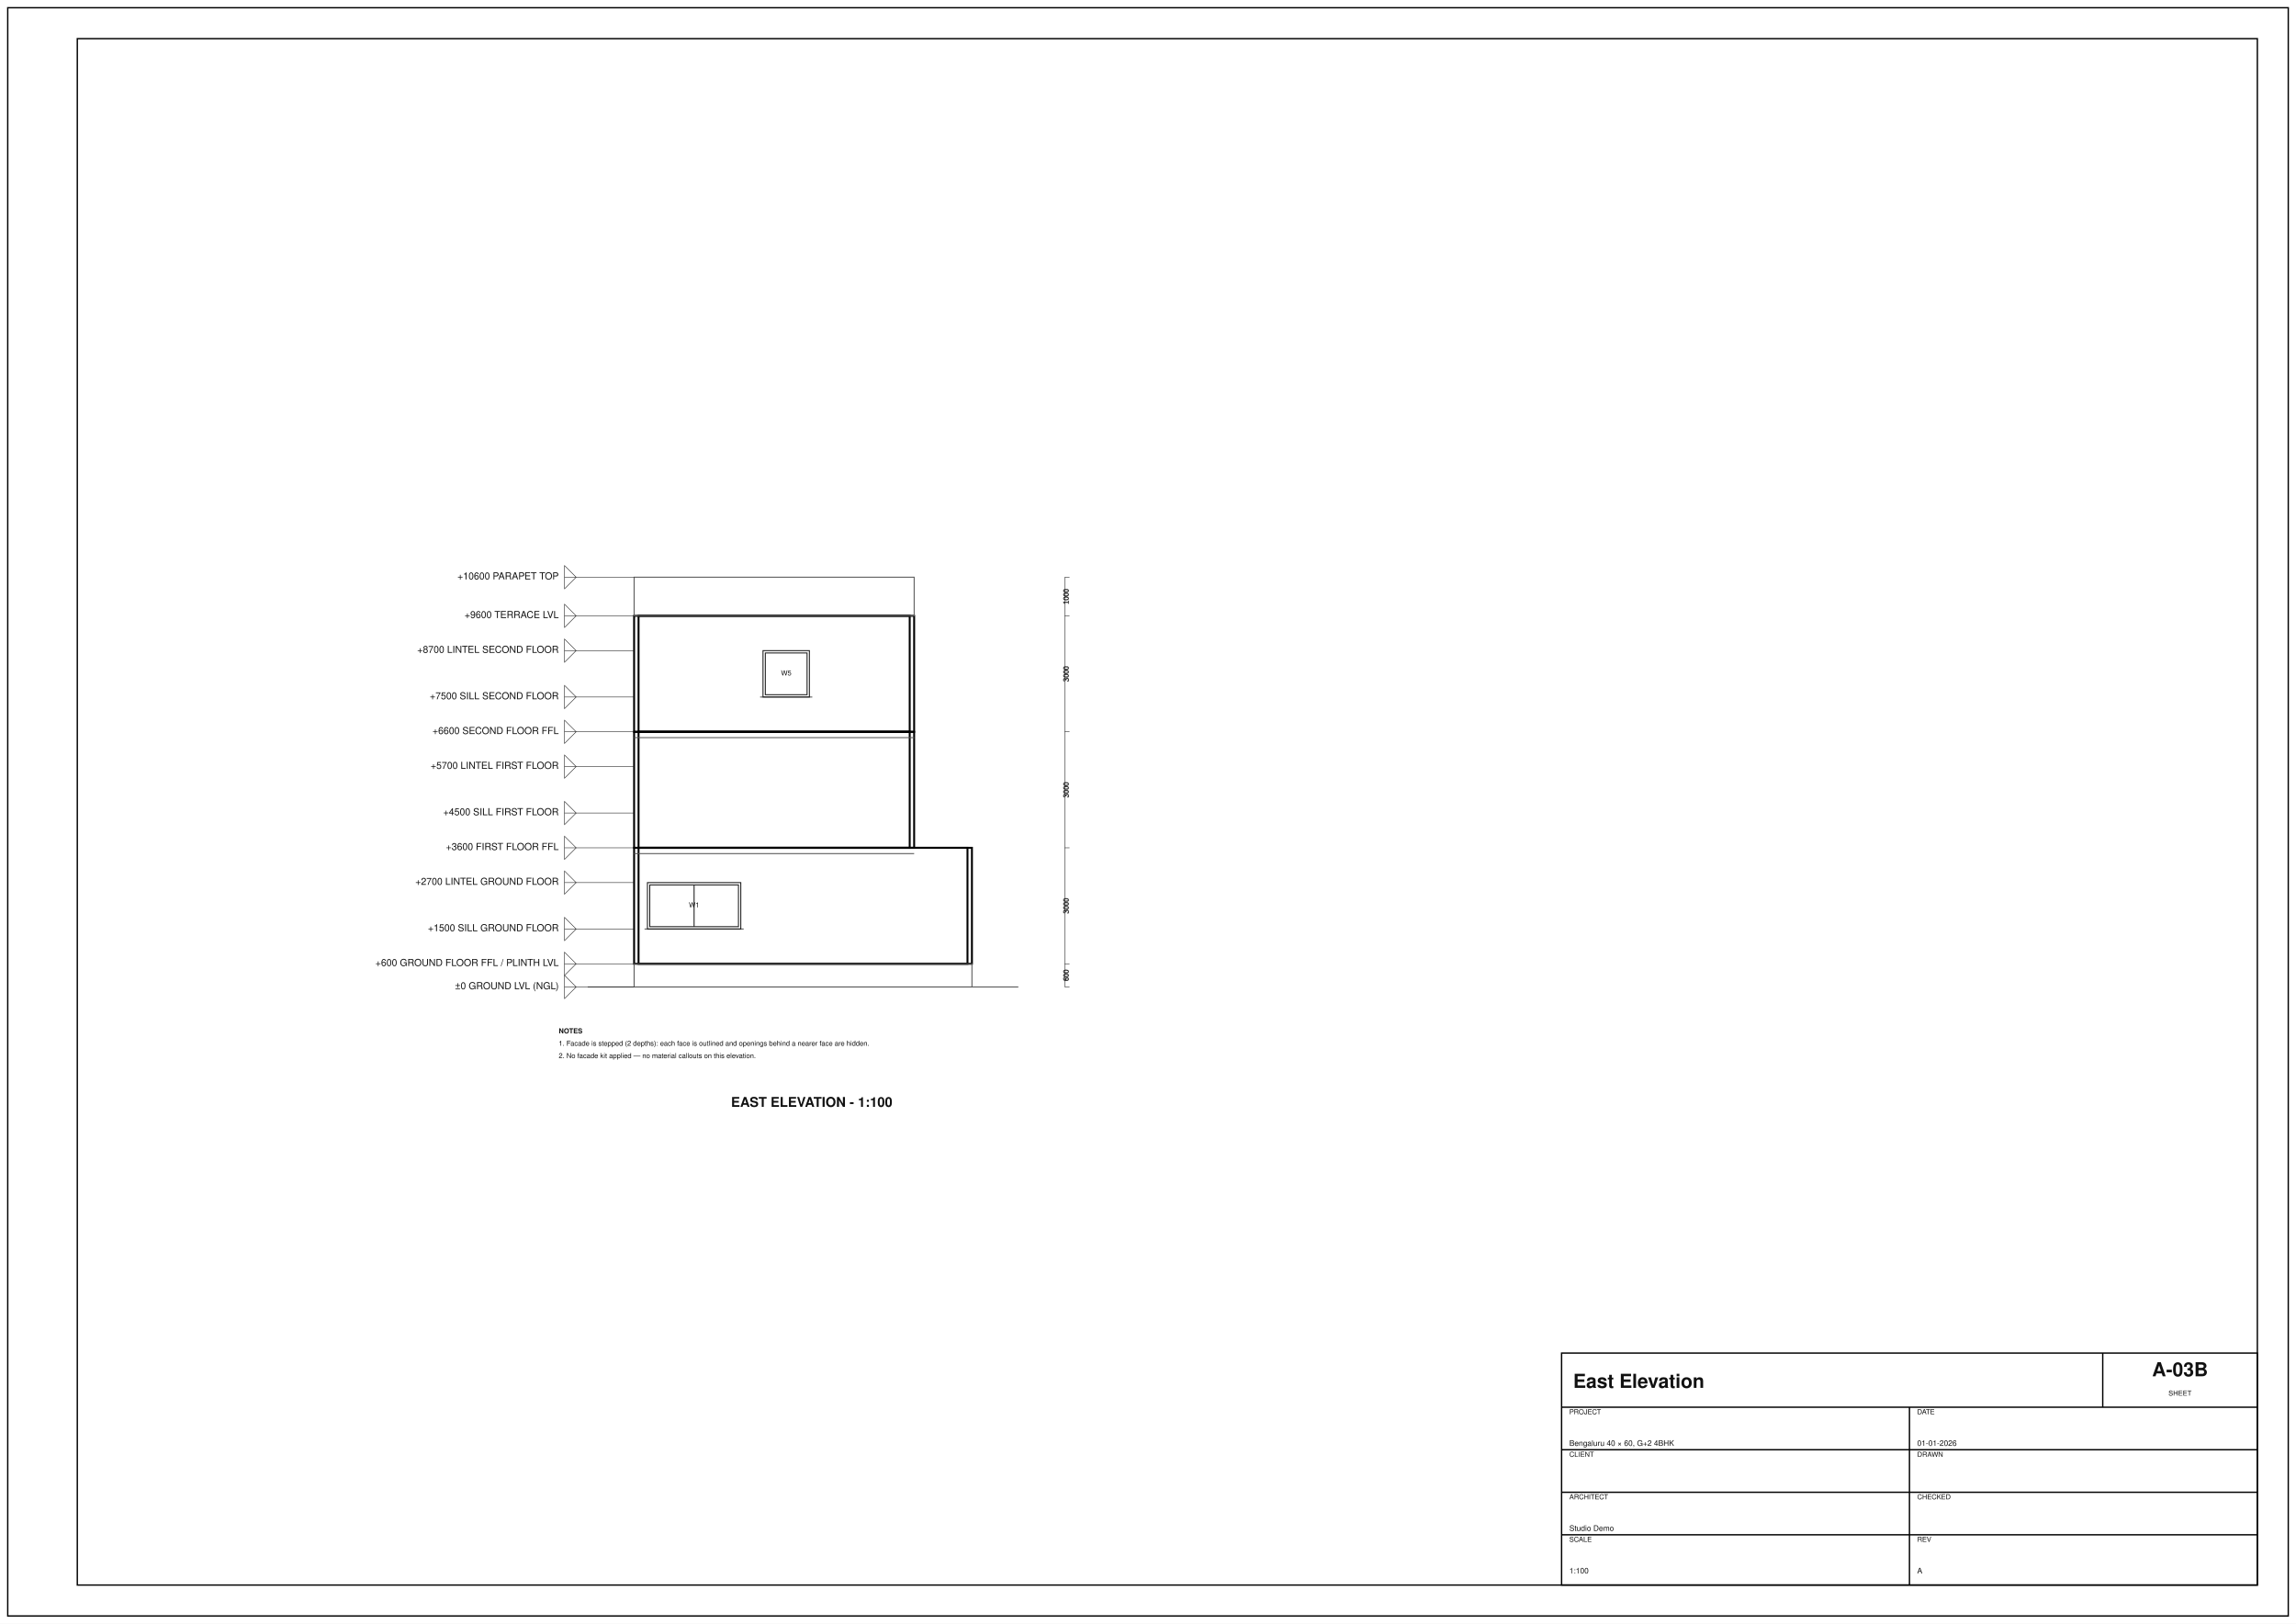
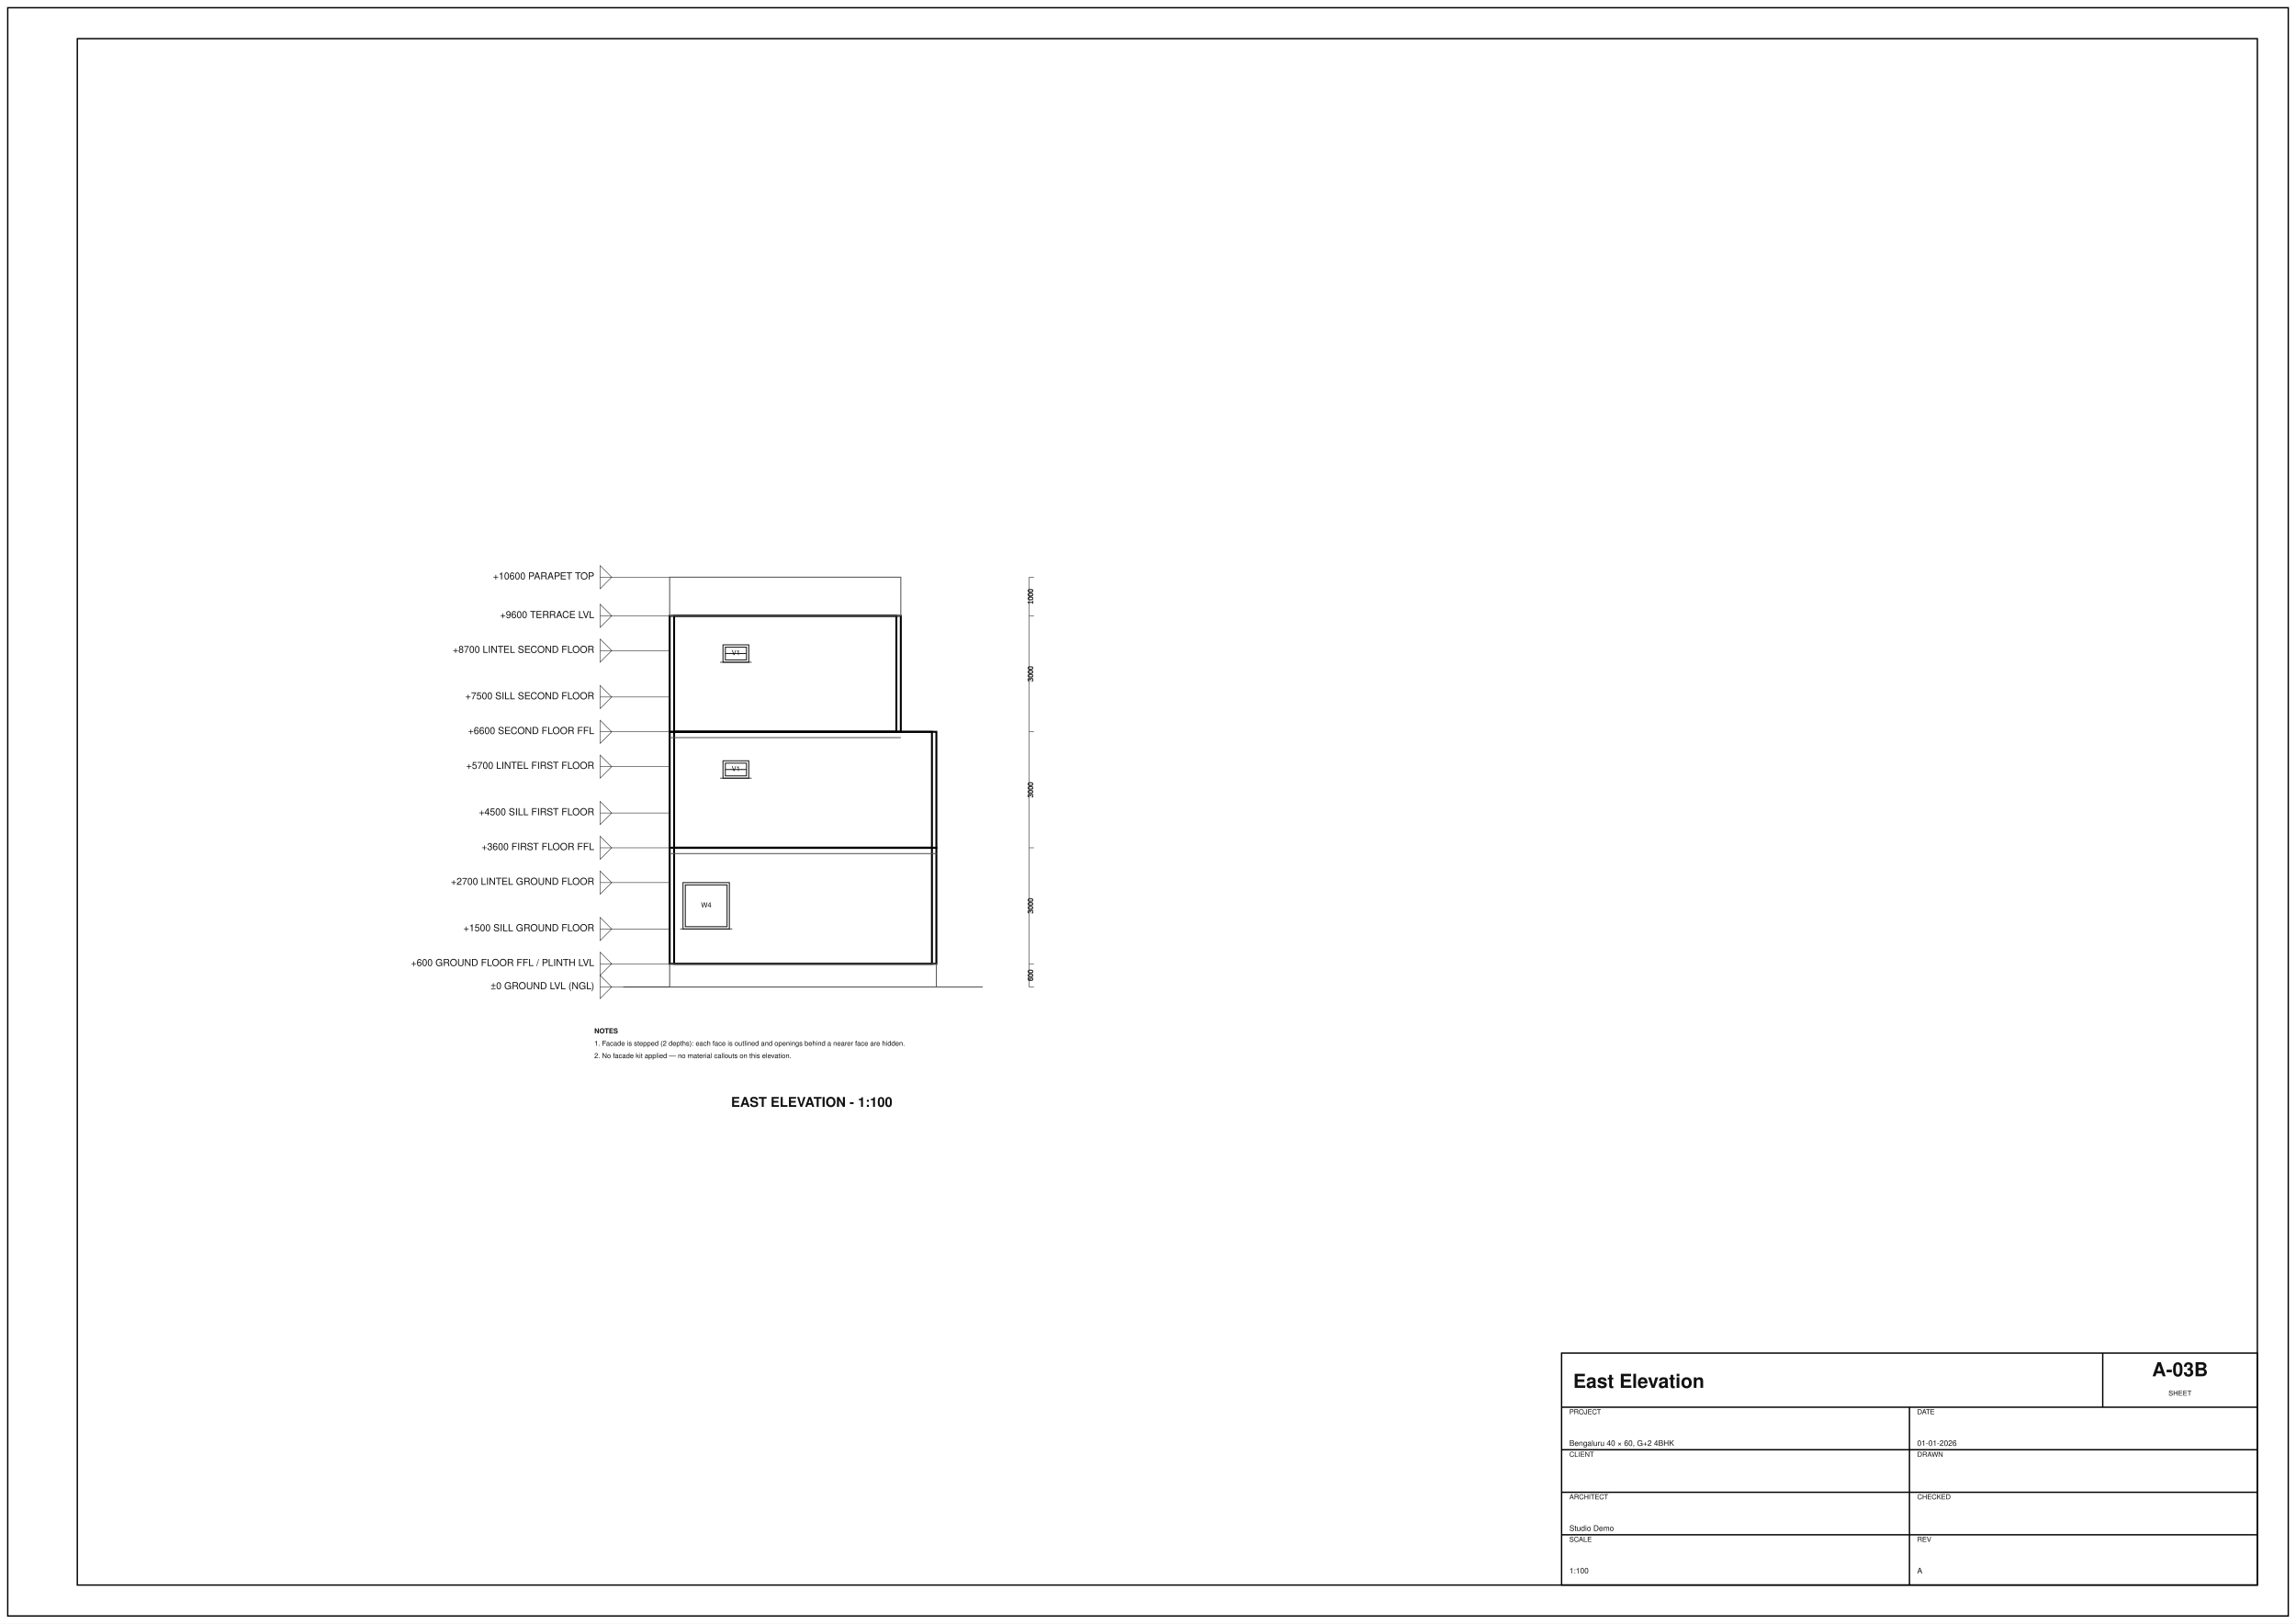
<svg xmlns="http://www.w3.org/2000/svg" width="594mm" height="420mm" viewBox="0 0 594 420" version="1.1">
  <rect x="0" y="0" width="594" height="420" fill="#ffffff" stroke="none" />
  <g id="g-frame">
    <g class="layer" data-layer="A-TEXT" stroke="#111111" stroke-width="0.180" fill="none" stroke-linecap="butt" stroke-linejoin="miter">
      <g font-family="Helvetica, Arial, sans-serif" fill="#111111" stroke="none">
        <text x="407.000" y="359.000" font-size="5.000" text-anchor="start" dominant-baseline="alphabetic" font-weight="600">East Elevation</text>
        <text x="564.000" y="356.000" font-size="5.000" text-anchor="middle" dominant-baseline="alphabetic" font-weight="600">A-03B</text>
        <text x="564.000" y="361.000" font-size="1.800" text-anchor="middle" dominant-baseline="alphabetic">SHEET</text>
        <text x="406.000" y="365.000" font-size="1.800" text-anchor="start" dominant-baseline="hanging">PROJECT</text>
        <text x="406.000" y="374.000" font-size="2.000" text-anchor="start" dominant-baseline="alphabetic">Bengaluru 40 × 60, G+2 4BHK</text>
        <text x="406.000" y="376.000" font-size="1.800" text-anchor="start" dominant-baseline="hanging">CLIENT</text>
        <text x="406.000" y="385.000" font-size="2.000" text-anchor="start" dominant-baseline="alphabetic" />
        <text x="406.000" y="387.000" font-size="1.800" text-anchor="start" dominant-baseline="hanging">ARCHITECT</text>
        <text x="406.000" y="396.000" font-size="2.000" text-anchor="start" dominant-baseline="alphabetic">Studio Demo</text>
        <text x="406.000" y="398.000" font-size="1.800" text-anchor="start" dominant-baseline="hanging">SCALE</text>
        <text x="406.000" y="407.000" font-size="2.000" text-anchor="start" dominant-baseline="alphabetic">1:100</text>
        <text x="496.000" y="365.000" font-size="1.800" text-anchor="start" dominant-baseline="hanging">DATE</text>
        <text x="496.000" y="374.000" font-size="2.000" text-anchor="start" dominant-baseline="alphabetic">01-01-2026</text>
        <text x="496.000" y="376.000" font-size="1.800" text-anchor="start" dominant-baseline="hanging">DRAWN</text>
        <text x="496.000" y="385.000" font-size="2.000" text-anchor="start" dominant-baseline="alphabetic" />
        <text x="496.000" y="387.000" font-size="1.800" text-anchor="start" dominant-baseline="hanging">CHECKED</text>
        <text x="496.000" y="396.000" font-size="2.000" text-anchor="start" dominant-baseline="alphabetic" />
        <text x="496.000" y="398.000" font-size="1.800" text-anchor="start" dominant-baseline="hanging">REV</text>
        <text x="496.000" y="407.000" font-size="2.000" text-anchor="start" dominant-baseline="alphabetic">A</text>
      </g>
    </g>
    <g class="layer" data-layer="A-TITL" stroke="#000000" stroke-width="0.350" fill="none" stroke-linecap="butt" stroke-linejoin="miter">
      <polygon points="2.000,2.000 592.000,2.000 592.000,418.000 2.000,418.000" fill="none" />
      <polygon points="20.000,10.000 584.000,10.000 584.000,410.000 20.000,410.000" fill="none" />
      <polygon points="404.000,350.000 584.000,350.000 584.000,410.000 404.000,410.000" fill="none" />
      <line x1="404.000" y1="364.000" x2="584.000" y2="364.000" />
      <line x1="544.000" y1="350.000" x2="544.000" y2="364.000" />
      <line x1="494.000" y1="364.000" x2="494.000" y2="410.000" />
      <line x1="404.000" y1="375.000" x2="494.000" y2="375.000" />
      <line x1="404.000" y1="386.000" x2="494.000" y2="386.000" />
      <line x1="404.000" y1="397.000" x2="494.000" y2="397.000" />
      <line x1="494.000" y1="375.000" x2="584.000" y2="375.000" />
      <line x1="494.000" y1="386.000" x2="584.000" y2="386.000" />
      <line x1="494.000" y1="397.000" x2="584.000" y2="397.000" />
    </g>
  </g>
  <g id="g-elev-E">
    <g class="layer" data-layer="A-WALL" stroke="#000000" stroke-width="0.500" fill="none" stroke-linecap="butt" stroke-linejoin="miter">
-       <polygon points="164.050,249.300 251.450,249.300 251.450,219.300 164.050,219.300" fill="none" />
-       <polygon points="164.050,219.300 236.500,219.300 236.500,189.300 164.050,189.300" fill="none" />
-       <polygon points="164.050,189.300 236.500,189.300 236.500,159.300 164.050,159.300" fill="none" />
-       <polygon points="165.200,249.300 250.300,249.300 250.300,219.300 165.200,219.300" fill="none" />
-       <polygon points="165.200,219.300 235.350,219.300 235.350,189.300 165.200,189.300" fill="none" />
-       <polygon points="165.200,189.300 235.350,189.300 235.350,159.300 165.200,159.300" fill="none" />
+       <polygon points="173.250,249.300 242.250,249.300 242.250,219.300 173.250,219.300" fill="none" />
+       <polygon points="173.250,219.300 242.250,219.300 242.250,189.300 173.250,189.300" fill="none" />
+       <polygon points="173.250,189.300 233.050,189.300 233.050,159.300 173.250,159.300" fill="none" />
+       <polygon points="174.400,249.300 241.100,249.300 241.100,219.300 174.400,219.300" fill="none" />
+       <polygon points="174.400,219.300 241.100,219.300 241.100,189.300 174.400,189.300" fill="none" />
+       <polygon points="174.400,189.300 231.900,189.300 231.900,159.300 174.400,159.300" fill="none" />
    </g>
    <g class="layer" data-layer="A-WALL-PART" stroke="#555555" stroke-width="0.250" fill="none" stroke-linecap="butt" stroke-linejoin="miter">
-       <line x1="164.050" y1="220.800" x2="236.500" y2="220.800" />
-       <line x1="164.050" y1="190.800" x2="236.500" y2="190.800" />
-       <polygon points="164.050,255.300 251.450,255.300 251.450,249.300 164.050,249.300" fill="none" />
-       <line x1="152.050" y1="255.300" x2="263.450" y2="255.300" />
-       <line x1="166.750" y1="240.300" x2="192.400" y2="240.300" />
-       <line x1="196.650" y1="180.300" x2="210.150" y2="180.300" />
-       <polygon points="164.050,159.300 236.500,159.300 236.500,149.300 164.050,149.300" fill="none" />
+       <line x1="173.250" y1="220.800" x2="242.250" y2="220.800" />
+       <line x1="173.250" y1="190.800" x2="233.050" y2="190.800" />
+       <polygon points="173.250,255.300 242.250,255.300 242.250,249.300 173.250,249.300" fill="none" />
+       <line x1="161.250" y1="255.300" x2="254.250" y2="255.300" />
+       <line x1="175.950" y1="240.300" x2="189.450" y2="240.300" />
+       <line x1="186.300" y1="201.300" x2="194.470" y2="201.300" />
+       <line x1="186.300" y1="171.300" x2="194.470" y2="171.300" />
+       <polygon points="173.250,159.300 233.050,159.300 233.050,149.300 173.250,149.300" fill="none" />
    </g>
    <g class="layer" data-layer="A-WIND" stroke="#1a1a1a" stroke-width="0.250" fill="none" stroke-linecap="butt" stroke-linejoin="miter">
-       <polygon points="167.500,240.300 191.650,240.300 191.650,228.300 167.500,228.300" fill="none" />
-       <polygon points="168.100,239.700 191.050,239.700 191.050,228.900 168.100,228.900" fill="none" />
-       <line x1="179.570" y1="239.700" x2="179.570" y2="228.900" />
-       <polygon points="197.400,180.300 209.400,180.300 209.400,168.300 197.400,168.300" fill="none" />
-       <polygon points="198.000,179.700 208.800,179.700 208.800,168.900 198.000,168.900" fill="none" />
+       <polygon points="176.700,240.300 188.700,240.300 188.700,228.300 176.700,228.300" fill="none" />
+       <polygon points="177.300,239.700 188.100,239.700 188.100,228.900 177.300,228.900" fill="none" />
+       <polygon points="187.050,201.300 193.720,201.300 193.720,196.800 187.050,196.800" fill="none" />
+       <polygon points="187.650,200.700 193.120,200.700 193.120,197.400 187.650,197.400" fill="none" />
+       <line x1="187.650" y1="199.050" x2="193.120" y2="199.050" />
+       <polygon points="187.050,171.300 193.720,171.300 193.720,166.800 187.050,166.800" fill="none" />
+       <polygon points="187.650,170.700 193.120,170.700 193.120,167.400 187.650,167.400" fill="none" />
+       <line x1="187.650" y1="169.050" x2="193.120" y2="169.050" />
    </g>
    <g class="layer" data-layer="A-DIM" stroke="#1a1a1a" stroke-width="0.130" fill="none" stroke-linecap="butt" stroke-linejoin="miter">
-       <line x1="146.050" y1="255.300" x2="164.050" y2="255.300" />
-       <polygon points="149.050,255.300 146.050,252.300 146.050,258.300" fill="none" />
-       <line x1="146.050" y1="249.300" x2="164.050" y2="249.300" />
-       <polygon points="149.050,249.300 146.050,246.300 146.050,252.300" fill="none" />
-       <line x1="146.050" y1="240.300" x2="164.050" y2="240.300" />
-       <polygon points="149.050,240.300 146.050,237.300 146.050,243.300" fill="none" />
-       <line x1="146.050" y1="228.300" x2="164.050" y2="228.300" />
-       <polygon points="149.050,228.300 146.050,225.300 146.050,231.300" fill="none" />
-       <line x1="146.050" y1="219.300" x2="164.050" y2="219.300" />
-       <polygon points="149.050,219.300 146.050,216.300 146.050,222.300" fill="none" />
-       <line x1="146.050" y1="210.300" x2="164.050" y2="210.300" />
-       <polygon points="149.050,210.300 146.050,207.300 146.050,213.300" fill="none" />
-       <line x1="146.050" y1="198.300" x2="164.050" y2="198.300" />
-       <polygon points="149.050,198.300 146.050,195.300 146.050,201.300" fill="none" />
-       <line x1="146.050" y1="189.300" x2="164.050" y2="189.300" />
-       <polygon points="149.050,189.300 146.050,186.300 146.050,192.300" fill="none" />
-       <line x1="146.050" y1="180.300" x2="164.050" y2="180.300" />
-       <polygon points="149.050,180.300 146.050,177.300 146.050,183.300" fill="none" />
-       <line x1="146.050" y1="168.300" x2="164.050" y2="168.300" />
-       <polygon points="149.050,168.300 146.050,165.300 146.050,171.300" fill="none" />
-       <line x1="146.050" y1="159.300" x2="164.050" y2="159.300" />
-       <polygon points="149.050,159.300 146.050,156.300 146.050,162.300" fill="none" />
-       <line x1="146.050" y1="149.300" x2="164.050" y2="149.300" />
-       <polygon points="149.050,149.300 146.050,146.300 146.050,152.300" fill="none" />
-       <line x1="275.450" y1="255.300" x2="275.450" y2="149.300" />
-       <line x1="275.450" y1="255.300" x2="276.700" y2="255.300" />
-       <line x1="275.450" y1="249.300" x2="276.700" y2="249.300" />
-       <line x1="275.450" y1="219.300" x2="276.700" y2="219.300" />
-       <line x1="275.450" y1="189.300" x2="276.700" y2="189.300" />
-       <line x1="275.450" y1="159.300" x2="276.700" y2="159.300" />
-       <line x1="275.450" y1="149.300" x2="276.700" y2="149.300" />
-       <text x="276.450" y="252.300" font-size="2.000" text-anchor="middle" dominant-baseline="alphabetic" transform="rotate(-90 276.450 252.300)">600</text>
-       <text x="276.450" y="234.300" font-size="2.000" text-anchor="middle" dominant-baseline="alphabetic" transform="rotate(-90 276.450 234.300)">3000</text>
-       <text x="276.450" y="204.300" font-size="2.000" text-anchor="middle" dominant-baseline="alphabetic" transform="rotate(-90 276.450 204.300)">3000</text>
-       <text x="276.450" y="174.300" font-size="2.000" text-anchor="middle" dominant-baseline="alphabetic" transform="rotate(-90 276.450 174.300)">3000</text>
-       <text x="276.450" y="154.300" font-size="2.000" text-anchor="middle" dominant-baseline="alphabetic" transform="rotate(-90 276.450 154.300)">1000</text>
+       <line x1="155.250" y1="255.300" x2="173.250" y2="255.300" />
+       <polygon points="158.250,255.300 155.250,252.300 155.250,258.300" fill="none" />
+       <line x1="155.250" y1="249.300" x2="173.250" y2="249.300" />
+       <polygon points="158.250,249.300 155.250,246.300 155.250,252.300" fill="none" />
+       <line x1="155.250" y1="240.300" x2="173.250" y2="240.300" />
+       <polygon points="158.250,240.300 155.250,237.300 155.250,243.300" fill="none" />
+       <line x1="155.250" y1="228.300" x2="173.250" y2="228.300" />
+       <polygon points="158.250,228.300 155.250,225.300 155.250,231.300" fill="none" />
+       <line x1="155.250" y1="219.300" x2="173.250" y2="219.300" />
+       <polygon points="158.250,219.300 155.250,216.300 155.250,222.300" fill="none" />
+       <line x1="155.250" y1="210.300" x2="173.250" y2="210.300" />
+       <polygon points="158.250,210.300 155.250,207.300 155.250,213.300" fill="none" />
+       <line x1="155.250" y1="198.300" x2="173.250" y2="198.300" />
+       <polygon points="158.250,198.300 155.250,195.300 155.250,201.300" fill="none" />
+       <line x1="155.250" y1="189.300" x2="173.250" y2="189.300" />
+       <polygon points="158.250,189.300 155.250,186.300 155.250,192.300" fill="none" />
+       <line x1="155.250" y1="180.300" x2="173.250" y2="180.300" />
+       <polygon points="158.250,180.300 155.250,177.300 155.250,183.300" fill="none" />
+       <line x1="155.250" y1="168.300" x2="173.250" y2="168.300" />
+       <polygon points="158.250,168.300 155.250,165.300 155.250,171.300" fill="none" />
+       <line x1="155.250" y1="159.300" x2="173.250" y2="159.300" />
+       <polygon points="158.250,159.300 155.250,156.300 155.250,162.300" fill="none" />
+       <line x1="155.250" y1="149.300" x2="173.250" y2="149.300" />
+       <polygon points="158.250,149.300 155.250,146.300 155.250,152.300" fill="none" />
+       <line x1="266.250" y1="255.300" x2="266.250" y2="149.300" />
+       <line x1="266.250" y1="255.300" x2="267.500" y2="255.300" />
+       <line x1="266.250" y1="249.300" x2="267.500" y2="249.300" />
+       <line x1="266.250" y1="219.300" x2="267.500" y2="219.300" />
+       <line x1="266.250" y1="189.300" x2="267.500" y2="189.300" />
+       <line x1="266.250" y1="159.300" x2="267.500" y2="159.300" />
+       <line x1="266.250" y1="149.300" x2="267.500" y2="149.300" />
+       <text x="267.250" y="252.300" font-size="2.000" text-anchor="middle" dominant-baseline="alphabetic" transform="rotate(-90 267.250 252.300)">600</text>
+       <text x="267.250" y="234.300" font-size="2.000" text-anchor="middle" dominant-baseline="alphabetic" transform="rotate(-90 267.250 234.300)">3000</text>
+       <text x="267.250" y="204.300" font-size="2.000" text-anchor="middle" dominant-baseline="alphabetic" transform="rotate(-90 267.250 204.300)">3000</text>
+       <text x="267.250" y="174.300" font-size="2.000" text-anchor="middle" dominant-baseline="alphabetic" transform="rotate(-90 267.250 174.300)">3000</text>
+       <text x="267.250" y="154.300" font-size="2.000" text-anchor="middle" dominant-baseline="alphabetic" transform="rotate(-90 267.250 154.300)">1000</text>
    </g>
    <g class="layer" data-layer="A-TEXT" stroke="#111111" stroke-width="0.180" fill="none" stroke-linecap="butt" stroke-linejoin="miter">
      <g font-family="Helvetica, Arial, sans-serif" fill="#111111" stroke="none">
-         <text x="144.550" y="255.300" font-size="2.500" text-anchor="end" dominant-baseline="central">±0 GROUND LVL (NGL)</text>
-         <text x="144.550" y="249.300" font-size="2.500" text-anchor="end" dominant-baseline="central">+600 GROUND FLOOR FFL / PLINTH LVL</text>
-         <text x="144.550" y="240.300" font-size="2.500" text-anchor="end" dominant-baseline="central">+1500 SILL GROUND FLOOR</text>
-         <text x="144.550" y="228.300" font-size="2.500" text-anchor="end" dominant-baseline="central">+2700 LINTEL GROUND FLOOR</text>
-         <text x="144.550" y="219.300" font-size="2.500" text-anchor="end" dominant-baseline="central">+3600 FIRST FLOOR FFL</text>
-         <text x="144.550" y="210.300" font-size="2.500" text-anchor="end" dominant-baseline="central">+4500 SILL FIRST FLOOR</text>
-         <text x="144.550" y="198.300" font-size="2.500" text-anchor="end" dominant-baseline="central">+5700 LINTEL FIRST FLOOR</text>
-         <text x="144.550" y="189.300" font-size="2.500" text-anchor="end" dominant-baseline="central">+6600 SECOND FLOOR FFL</text>
-         <text x="144.550" y="180.300" font-size="2.500" text-anchor="end" dominant-baseline="central">+7500 SILL SECOND FLOOR</text>
-         <text x="144.550" y="168.300" font-size="2.500" text-anchor="end" dominant-baseline="central">+8700 LINTEL SECOND FLOOR</text>
-         <text x="144.550" y="159.300" font-size="2.500" text-anchor="end" dominant-baseline="central">+9600 TERRACE LVL</text>
-         <text x="144.550" y="149.300" font-size="2.500" text-anchor="end" dominant-baseline="central">+10600 PARAPET TOP</text>
-         <text x="179.570" y="234.300" font-size="1.800" text-anchor="middle" dominant-baseline="central">W1</text>
-         <text x="203.400" y="174.300" font-size="1.800" text-anchor="middle" dominant-baseline="central">W5</text>
-         <text x="144.550" y="267.300" font-size="1.800" text-anchor="start" dominant-baseline="alphabetic" font-weight="600">NOTES</text>
-         <text x="144.550" y="270.500" font-size="1.800" text-anchor="start" dominant-baseline="alphabetic">1. Facade is stepped (2 depths): each face is outlined and openings behind a nearer face are hidden.</text>
-         <text x="144.550" y="273.700" font-size="1.800" text-anchor="start" dominant-baseline="alphabetic">2. No facade kit applied — no material callouts on this elevation.</text>
+         <text x="153.750" y="255.300" font-size="2.500" text-anchor="end" dominant-baseline="central">±0 GROUND LVL (NGL)</text>
+         <text x="153.750" y="249.300" font-size="2.500" text-anchor="end" dominant-baseline="central">+600 GROUND FLOOR FFL / PLINTH LVL</text>
+         <text x="153.750" y="240.300" font-size="2.500" text-anchor="end" dominant-baseline="central">+1500 SILL GROUND FLOOR</text>
+         <text x="153.750" y="228.300" font-size="2.500" text-anchor="end" dominant-baseline="central">+2700 LINTEL GROUND FLOOR</text>
+         <text x="153.750" y="219.300" font-size="2.500" text-anchor="end" dominant-baseline="central">+3600 FIRST FLOOR FFL</text>
+         <text x="153.750" y="210.300" font-size="2.500" text-anchor="end" dominant-baseline="central">+4500 SILL FIRST FLOOR</text>
+         <text x="153.750" y="198.300" font-size="2.500" text-anchor="end" dominant-baseline="central">+5700 LINTEL FIRST FLOOR</text>
+         <text x="153.750" y="189.300" font-size="2.500" text-anchor="end" dominant-baseline="central">+6600 SECOND FLOOR FFL</text>
+         <text x="153.750" y="180.300" font-size="2.500" text-anchor="end" dominant-baseline="central">+7500 SILL SECOND FLOOR</text>
+         <text x="153.750" y="168.300" font-size="2.500" text-anchor="end" dominant-baseline="central">+8700 LINTEL SECOND FLOOR</text>
+         <text x="153.750" y="159.300" font-size="2.500" text-anchor="end" dominant-baseline="central">+9600 TERRACE LVL</text>
+         <text x="153.750" y="149.300" font-size="2.500" text-anchor="end" dominant-baseline="central">+10600 PARAPET TOP</text>
+         <text x="182.700" y="234.300" font-size="1.800" text-anchor="middle" dominant-baseline="central">W4</text>
+         <text x="190.380" y="199.050" font-size="1.800" text-anchor="middle" dominant-baseline="central">V1</text>
+         <text x="190.380" y="169.050" font-size="1.800" text-anchor="middle" dominant-baseline="central">V1</text>
+         <text x="153.750" y="267.300" font-size="1.800" text-anchor="start" dominant-baseline="alphabetic" font-weight="600">NOTES</text>
+         <text x="153.750" y="270.500" font-size="1.800" text-anchor="start" dominant-baseline="alphabetic">1. Facade is stepped (2 depths): each face is outlined and openings behind a nearer face are hidden.</text>
+         <text x="153.750" y="273.700" font-size="1.800" text-anchor="start" dominant-baseline="alphabetic">2. No facade kit applied — no material callouts on this elevation.</text>
      </g>
    </g>
  </g>
  <g id="g-elev-E-label">
    <g class="layer" data-layer="A-TEXT" stroke="#111111" stroke-width="0.180" fill="none" stroke-linecap="butt" stroke-linejoin="miter">
      <g font-family="Helvetica, Arial, sans-serif" fill="#111111" stroke="none">
        <text x="210.000" y="284.700" font-size="3.500" text-anchor="middle" dominant-baseline="hanging" font-weight="600">EAST ELEVATION - 1:100</text>
      </g>
    </g>
  </g>
</svg>
